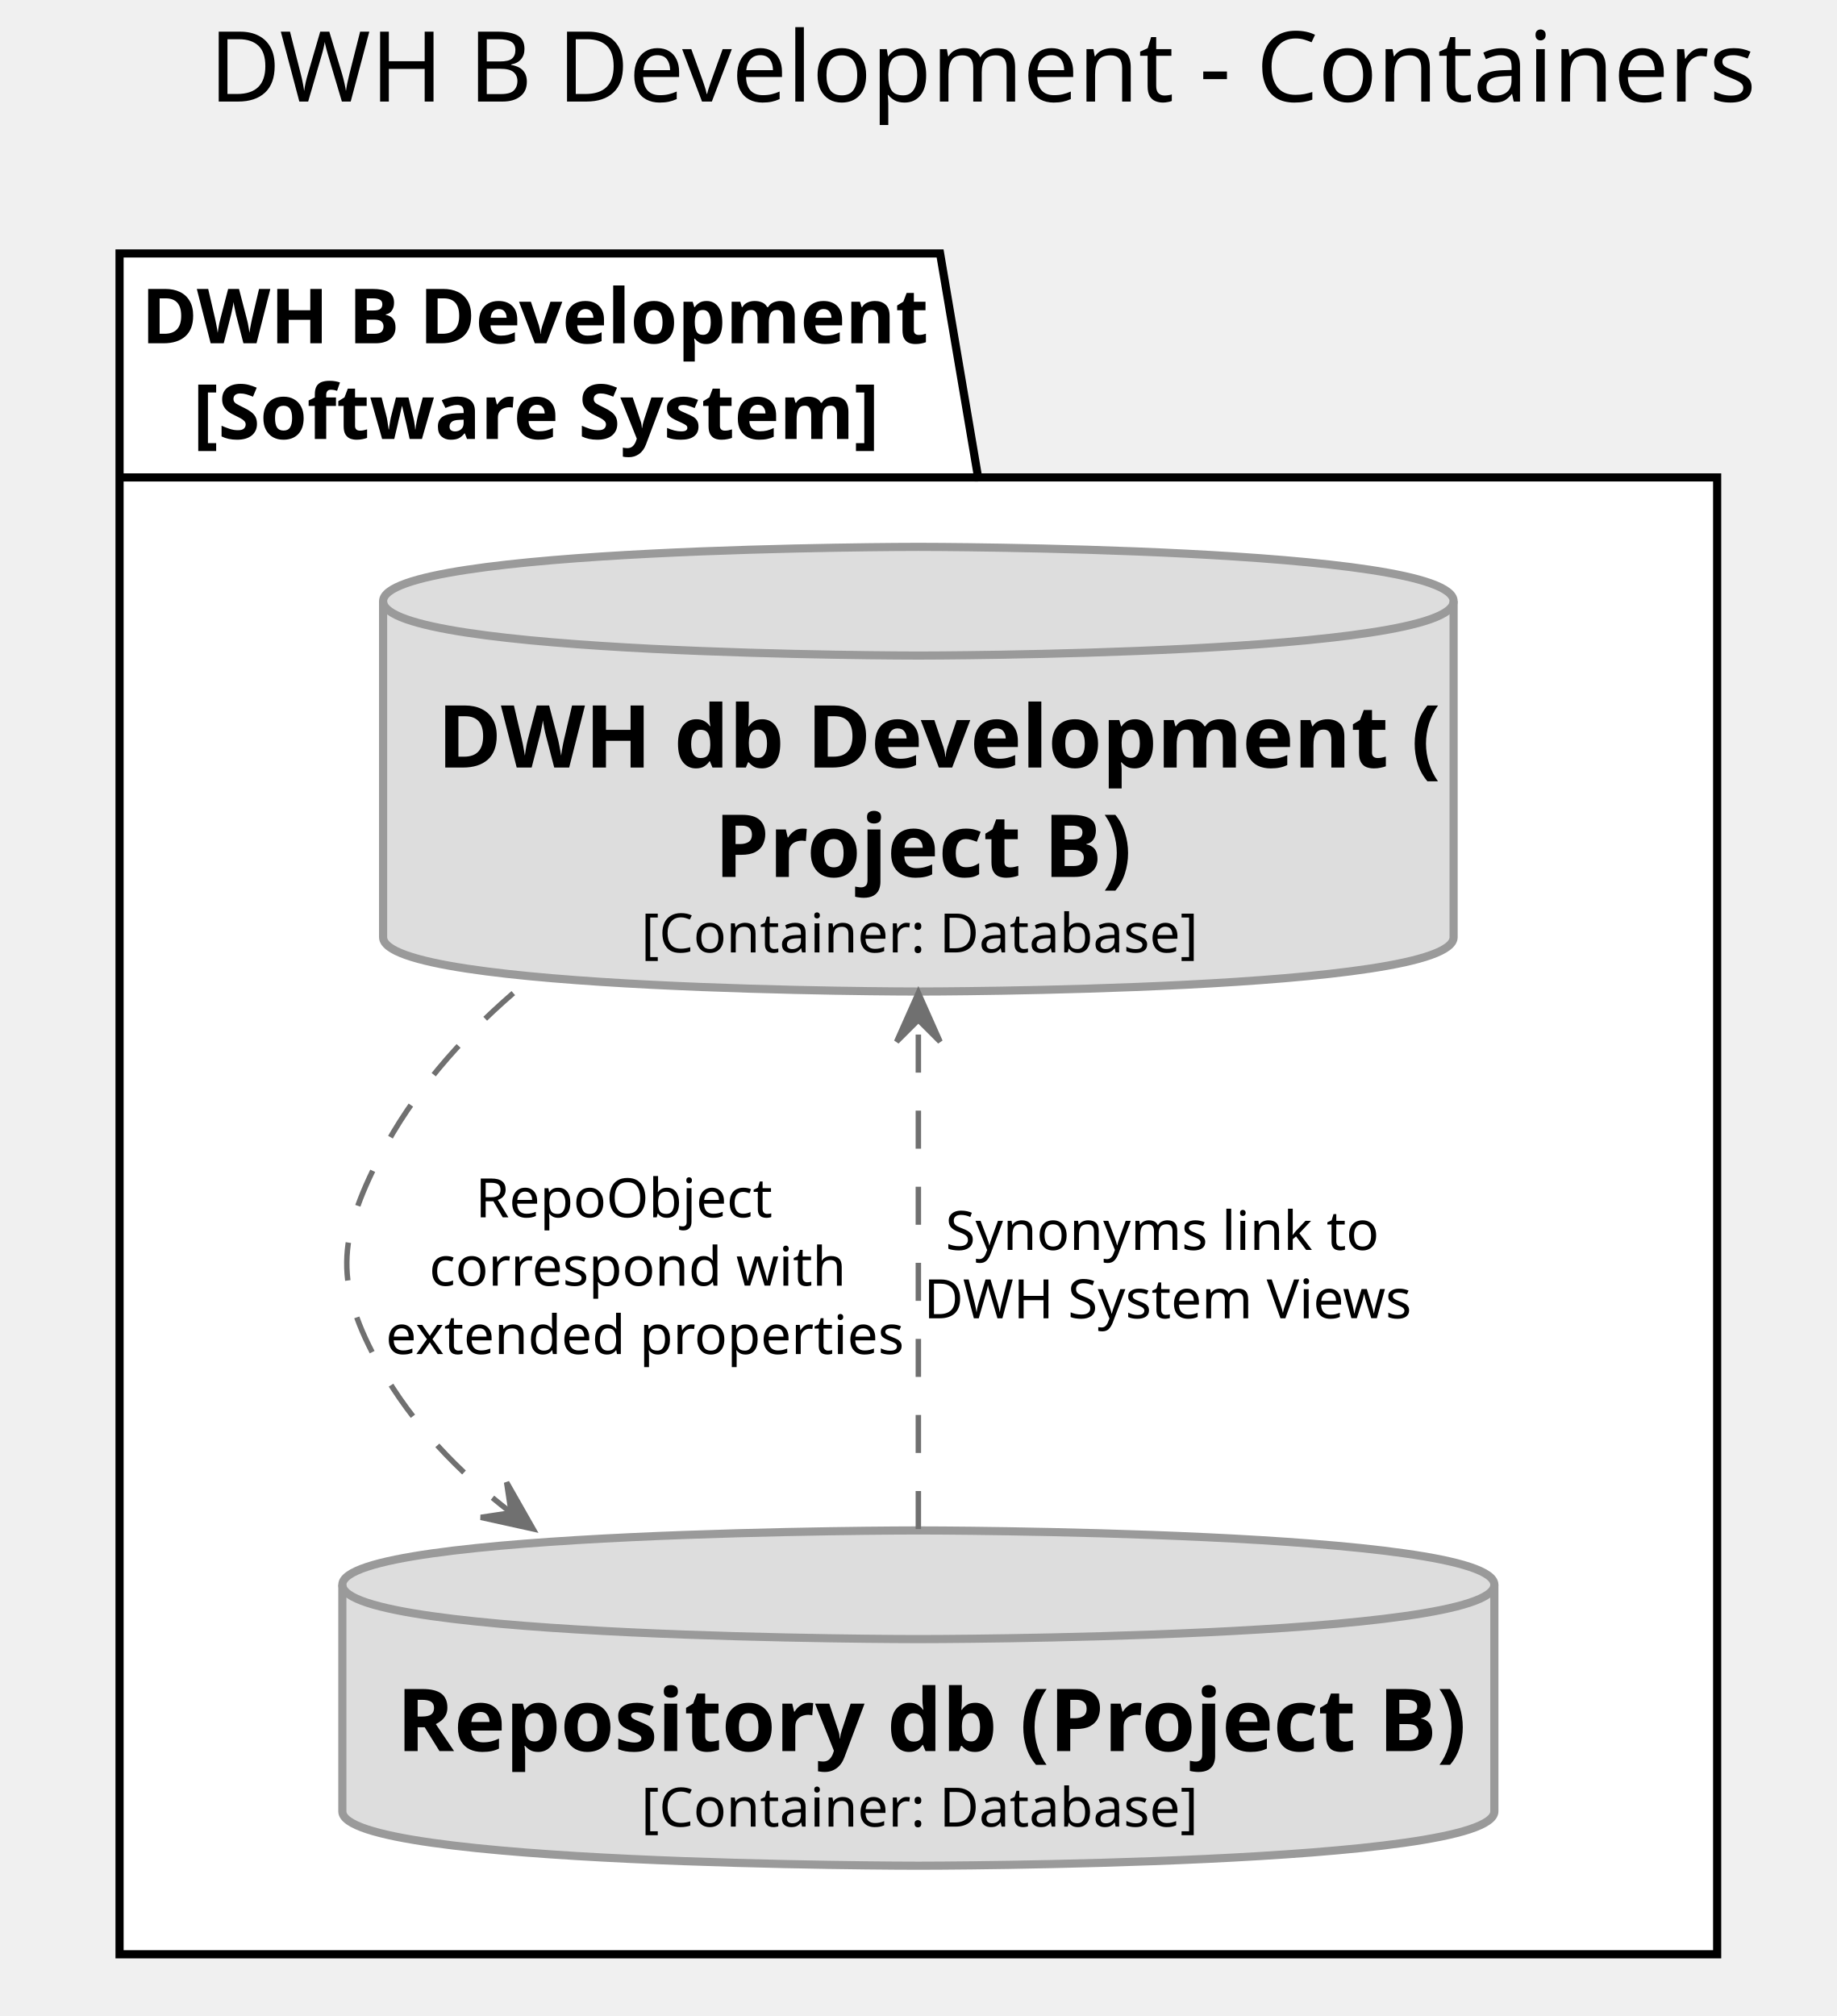
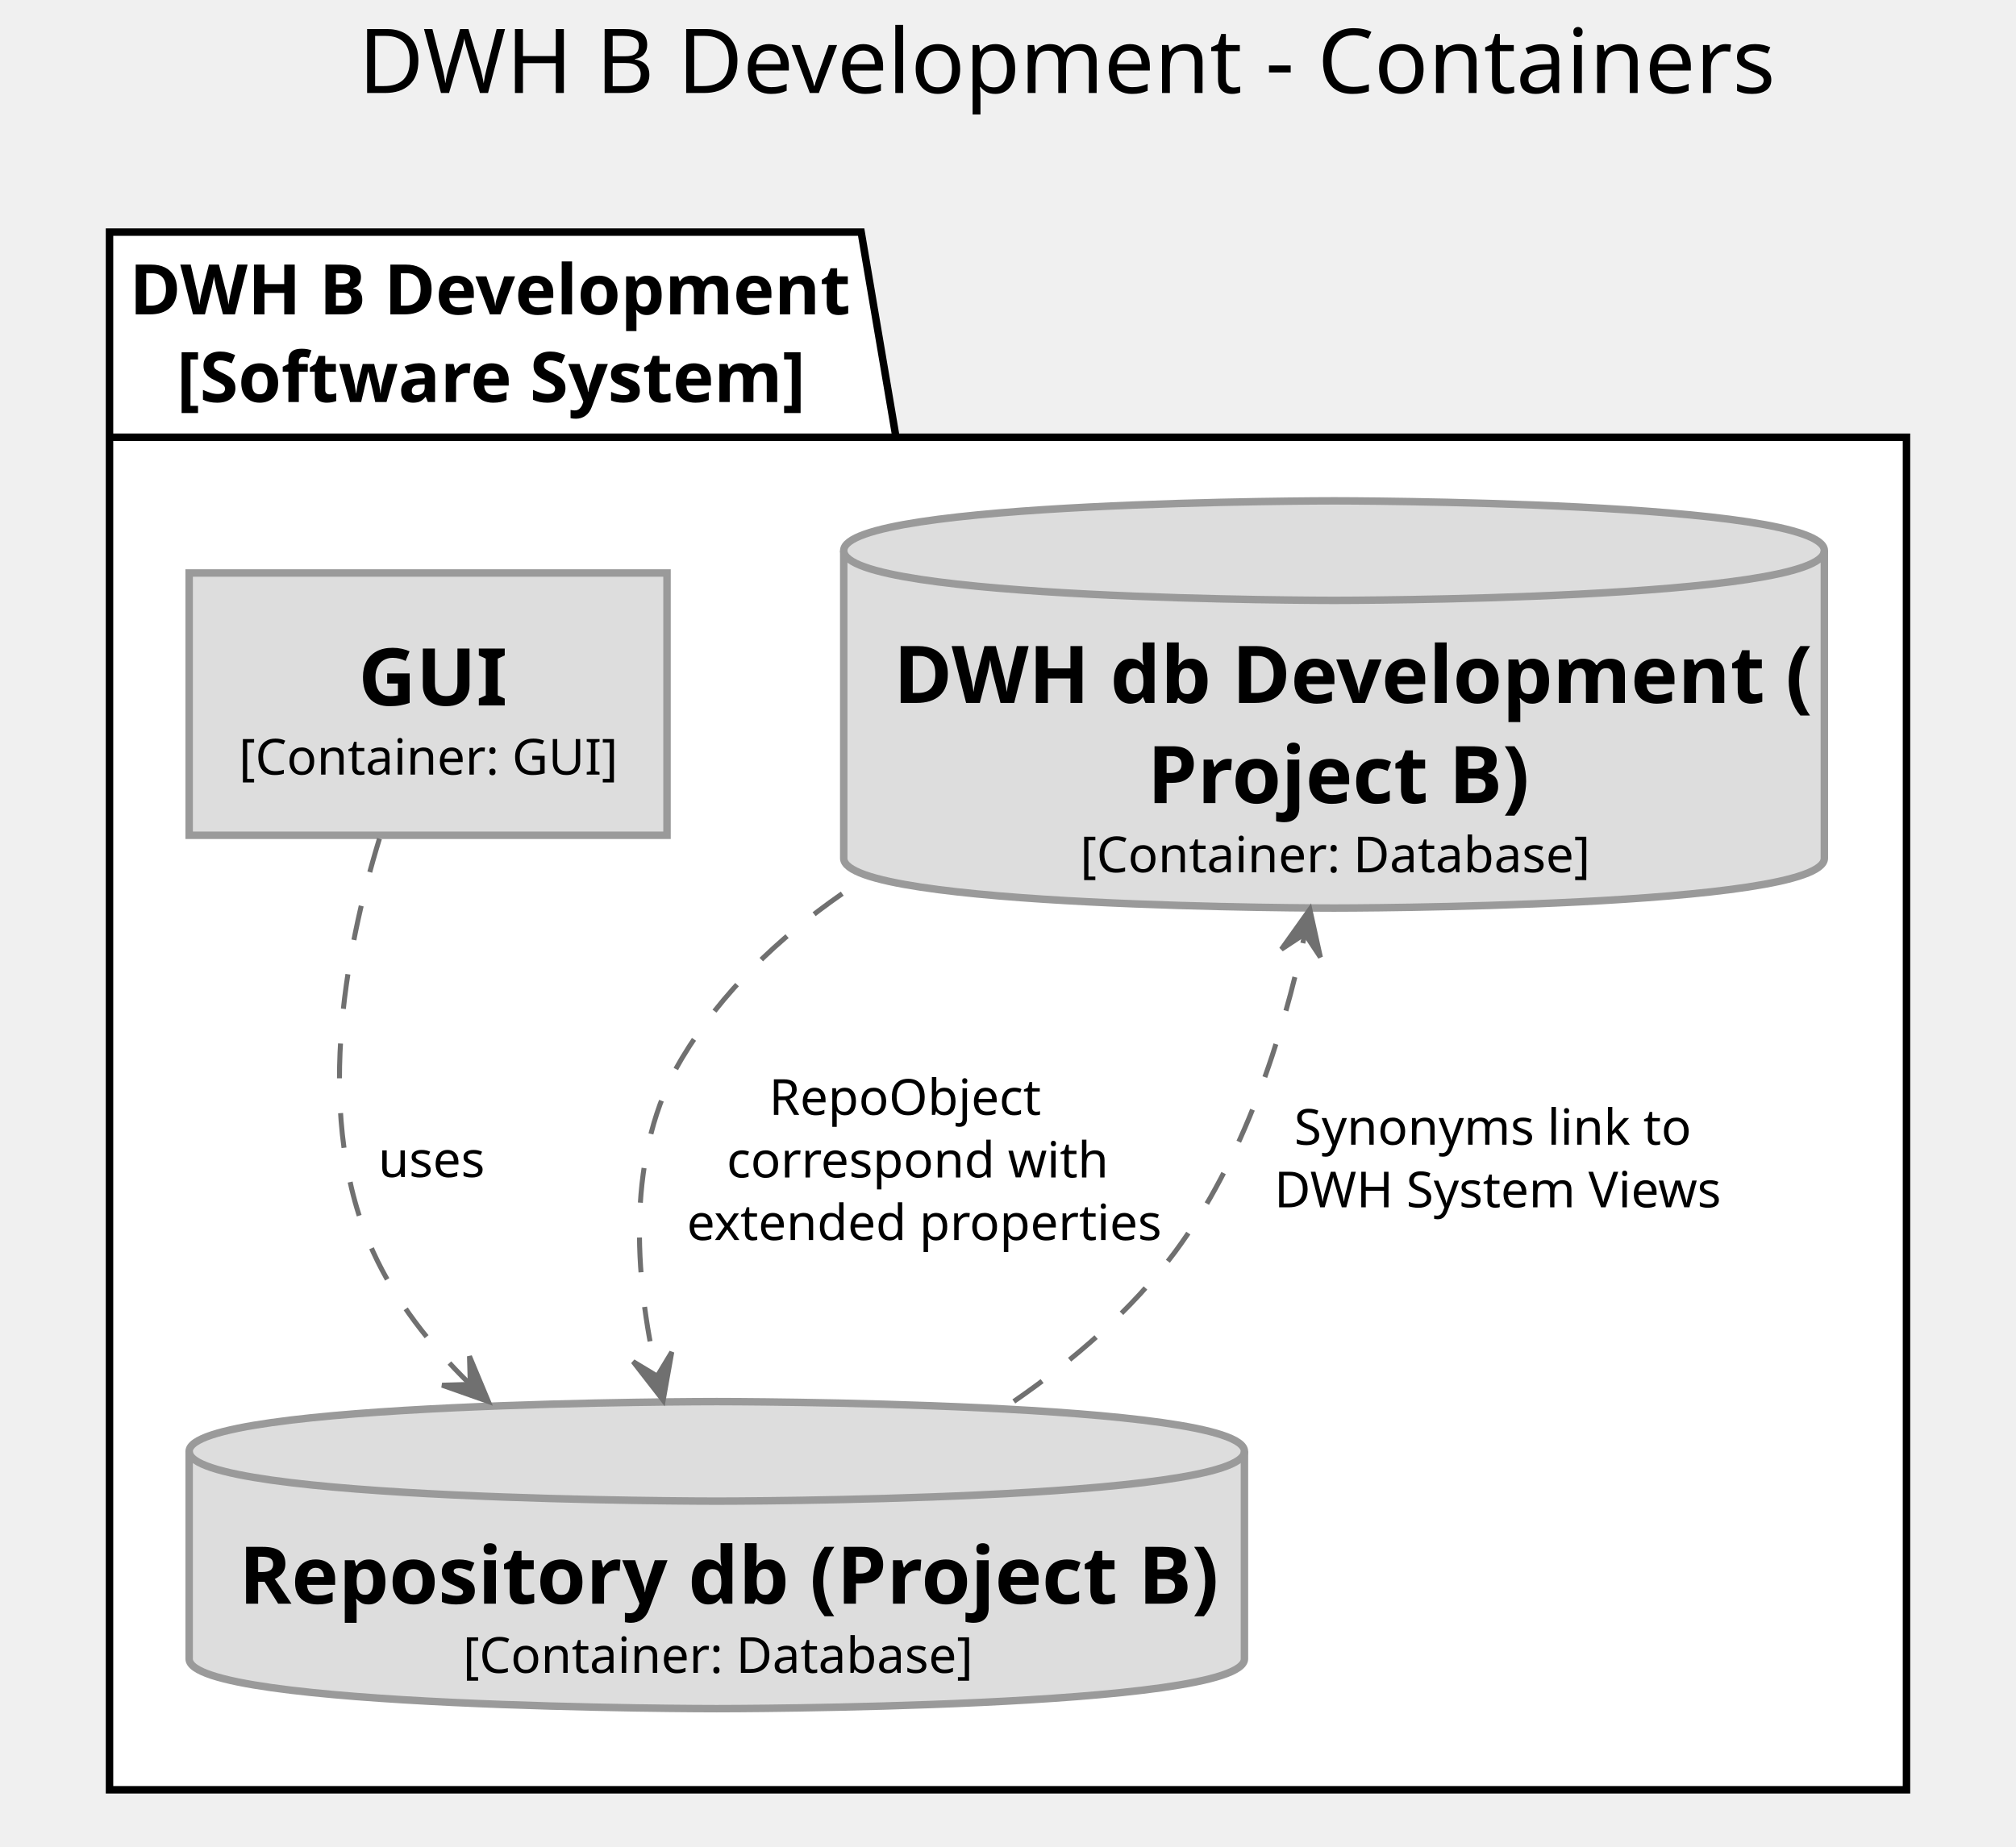
- <svg xmlns="http://www.w3.org/2000/svg" contentScriptType="application/ecmascript" contentStyleType="text/css" height="371px" preserveAspectRatio="none" style="width:338px;height:371px;" version="1.1" viewBox="0 0 338 371" width="338px" zoomAndPan="magnify">
+ <svg xmlns="http://www.w3.org/2000/svg" contentScriptType="application/ecmascript" contentStyleType="text/css" height="371px" preserveAspectRatio="none" style="width:405px;height:371px;" version="1.1" viewBox="0 0 405 371" width="405px" zoomAndPan="magnify">
  <defs />
  <g>
-     <text fill="#000000" font-family="sans-serif" font-size="18" lengthAdjust="spacingAndGlyphs" textLength="273" x="38.5" y="18.686">DWH B Development - Containers</text>
-     <polygon fill="#FFFFFF" points="22,46.641,173,46.641,180,87.859,316,87.859,316,359.641,22,359.641,22,46.641" style="stroke: #000000; stroke-width: 1.5;" />
+     <text fill="#000000" font-family="sans-serif" font-size="18" lengthAdjust="spacingAndGlyphs" textLength="273" x="72" y="18.686">DWH B Development - Containers</text>
+     <polygon fill="#FFFFFF" points="22,46.641,173,46.641,180,87.859,383,87.859,383,359.641,22,359.641,22,46.641" style="stroke: #000000; stroke-width: 1.5;" />
    <line style="stroke: #000000; stroke-width: 1.5;" x1="22" x2="180" y1="87.859" y2="87.859" />
    <text fill="#000000" font-family="sans-serif" font-size="14" font-weight="bold" lengthAdjust="spacingAndGlyphs" textLength="145" x="26" y="63.174">DWH B Development</text>
    <text fill="#000000" font-family="sans-serif" font-size="14" font-weight="bold" lengthAdjust="spacingAndGlyphs" textLength="126" x="35.5" y="80.783">[Software System]</text>
-     <path d="M70.5,110.641 C70.5,100.641 169,100.641 169,100.641 C169,100.641 267.5,100.641 267.5,110.641 L267.5,172.469 C267.5,182.469 169,182.469 169,182.469 C169,182.469 70.5,182.469 70.5,172.469 L70.5,110.641 " fill="#DDDDDD" style="stroke: #9A9A9A; stroke-width: 1.5;" />
-     <path d="M70.5,110.641 C70.5,120.641 169,120.641 169,120.641 C169,120.641 267.5,120.641 267.5,110.641 " fill="none" style="stroke: #9A9A9A; stroke-width: 1.5;" />
-     <text fill="#000000" font-family="sans-serif" font-size="16" font-weight="bold" lengthAdjust="spacingAndGlyphs" textLength="177" x="80.5" y="141.25">DWH db Development (</text>
-     <text fill="#000000" font-family="sans-serif" font-size="16" font-weight="bold" lengthAdjust="spacingAndGlyphs" textLength="75" x="131.5" y="161.375">Project B)</text>
-     <text fill="#000000" font-family="sans-serif" font-size="10" lengthAdjust="spacingAndGlyphs" textLength="102" x="118" y="175.272">[Container: Database]</text>
-     <path d="M63,291.641 C63,281.641 169,281.641 169,281.641 C169,281.641 275,281.641 275,291.641 L275,333.344 C275,343.344 169,343.344 169,343.344 C169,343.344 63,343.344 63,333.344 L63,291.641 " fill="#DDDDDD" style="stroke: #9A9A9A; stroke-width: 1.5;" />
-     <path d="M63,291.641 C63,301.641 169,301.641 169,301.641 C169,301.641 275,301.641 275,291.641 " fill="none" style="stroke: #9A9A9A; stroke-width: 1.5;" />
-     <text fill="#000000" font-family="sans-serif" font-size="16" font-weight="bold" lengthAdjust="spacingAndGlyphs" textLength="192" x="73" y="322.25">Repository db (Project B)</text>
-     <text fill="#000000" font-family="sans-serif" font-size="10" lengthAdjust="spacingAndGlyphs" textLength="102" x="118" y="336.147">[Container: Database]</text>
-     <path d="M94.46,182.761 C84.61,191.291 75.9,201.241 70,212.641 C62.03,228.031 61.49,236.541 70,251.641 C75.87,262.061 84.36,270.881 93.93,278.271 " fill="none" id="17-&gt;5" style="stroke: #707070; stroke-width: 1.0; stroke-dasharray: 7.0,7.0;" />
-     <polygon fill="#707070" points="98.1,281.361,93.231,272.799,94.076,278.393,88.483,279.237,98.1,281.361" style="stroke: #707070; stroke-width: 1.0;" />
-     <text fill="#000000" font-family="sans-serif" font-size="10" lengthAdjust="spacingAndGlyphs" textLength="57" x="87.5" y="224.022">RepoObject</text>
-     <text fill="#000000" font-family="sans-serif" font-size="10" lengthAdjust="spacingAndGlyphs" textLength="74" x="79" y="236.6">correspond with</text>
-     <text fill="#000000" font-family="sans-serif" font-size="10" lengthAdjust="spacingAndGlyphs" textLength="93" x="71" y="249.178">extended properties</text>
-     <path d="M169,281.391 C169,255.351 169,217.381 169,187.751 " fill="none" id="5-&gt;17" style="stroke: #707070; stroke-width: 1.0; stroke-dasharray: 7.0,7.0;" />
-     <polygon fill="#707070" points="169,182.691,165,191.691,169,187.691,173,191.691,169,182.691" style="stroke: #707070; stroke-width: 1.0;" />
-     <text fill="#000000" font-family="sans-serif" font-size="10" lengthAdjust="spacingAndGlyphs" textLength="79" x="174" y="230.022">Synonyms link to</text>
-     <text fill="#000000" font-family="sans-serif" font-size="10" lengthAdjust="spacingAndGlyphs" textLength="90" x="170" y="242.6">DWH System Views</text>
+     <path d="M169.5,110.641 C169.5,100.641 268,100.641 268,100.641 C268,100.641 366.5,100.641 366.5,110.641 L366.5,172.469 C366.5,182.469 268,182.469 268,182.469 C268,182.469 169.5,182.469 169.5,172.469 L169.5,110.641 " fill="#DDDDDD" style="stroke: #9A9A9A; stroke-width: 1.5;" />
+     <path d="M169.5,110.641 C169.5,120.641 268,120.641 268,120.641 C268,120.641 366.5,120.641 366.5,110.641 " fill="none" style="stroke: #9A9A9A; stroke-width: 1.5;" />
+     <text fill="#000000" font-family="sans-serif" font-size="16" font-weight="bold" lengthAdjust="spacingAndGlyphs" textLength="177" x="179.5" y="141.25">DWH db Development (</text>
+     <text fill="#000000" font-family="sans-serif" font-size="16" font-weight="bold" lengthAdjust="spacingAndGlyphs" textLength="75" x="230.5" y="161.375">Project B)</text>
+     <text fill="#000000" font-family="sans-serif" font-size="10" lengthAdjust="spacingAndGlyphs" textLength="102" x="217" y="175.272">[Container: Database]</text>
+     <rect fill="#DDDDDD" height="52.703" style="stroke: #9A9A9A; stroke-width: 1.5;" width="96" x="38" y="115.141" />
+     <text fill="#000000" font-family="sans-serif" font-size="16" font-weight="bold" lengthAdjust="spacingAndGlyphs" textLength="28" x="72" y="141.75">GUI</text>
+     <text fill="#000000" font-family="sans-serif" font-size="10" lengthAdjust="spacingAndGlyphs" textLength="76" x="48" y="155.647">[Container: GUI]</text>
+     <path d="M38,291.641 C38,281.641 144,281.641 144,281.641 C144,281.641 250,281.641 250,291.641 L250,333.344 C250,343.344 144,343.344 144,343.344 C144,343.344 38,343.344 38,333.344 L38,291.641 " fill="#DDDDDD" style="stroke: #9A9A9A; stroke-width: 1.5;" />
+     <path d="M38,291.641 C38,301.641 144,301.641 144,301.641 C144,301.641 250,301.641 250,291.641 " fill="none" style="stroke: #9A9A9A; stroke-width: 1.5;" />
+     <text fill="#000000" font-family="sans-serif" font-size="16" font-weight="bold" lengthAdjust="spacingAndGlyphs" textLength="192" x="48" y="322.25">Repository db (Project B)</text>
+     <text fill="#000000" font-family="sans-serif" font-size="10" lengthAdjust="spacingAndGlyphs" textLength="102" x="93" y="336.147">[Container: Database]</text>
+     <path d="M169.2,179.571 C156.38,188.471 144.95,199.371 137,212.641 C125.65,231.581 127.41,256.361 132.01,276.391 " fill="none" id="17-&gt;5" style="stroke: #707070; stroke-width: 1.0; stroke-dasharray: 7.0,7.0;" />
+     <polygon fill="#707070" points="133.23,281.381,134.955,271.684,132.031,276.527,127.188,273.603,133.23,281.381" style="stroke: #707070; stroke-width: 1.0;" />
+     <text fill="#000000" font-family="sans-serif" font-size="10" lengthAdjust="spacingAndGlyphs" textLength="57" x="154.5" y="224.022">RepoObject</text>
+     <text fill="#000000" font-family="sans-serif" font-size="10" lengthAdjust="spacingAndGlyphs" textLength="74" x="146" y="236.6">correspond with</text>
+     <text fill="#000000" font-family="sans-serif" font-size="10" lengthAdjust="spacingAndGlyphs" textLength="93" x="138" y="249.178">extended properties</text>
+     <path d="M203.67,281.611 C215.73,273.281 227.35,263.271 236,251.641 C249.78,233.101 257.65,208.721 262.13,187.711 " fill="none" id="5-&gt;17" style="stroke: #707070; stroke-width: 1.0; stroke-dasharray: 7.0,7.0;" />
+     <polygon fill="#707070" points="263.14,182.731,257.421,190.749,262.14,187.63,265.26,192.349,263.14,182.731" style="stroke: #707070; stroke-width: 1.0;" />
+     <text fill="#000000" font-family="sans-serif" font-size="10" lengthAdjust="spacingAndGlyphs" textLength="79" x="260" y="230.022">Synonyms link to</text>
+     <text fill="#000000" font-family="sans-serif" font-size="10" lengthAdjust="spacingAndGlyphs" textLength="90" x="256" y="242.6">DWH System Views</text>
+     <path d="M76.23,168.521 C69.22,191.401 62.93,225.161 75,251.641 C79.47,261.451 86.42,270.271 94.22,277.951 " fill="none" id="21-&gt;5" style="stroke: #707070; stroke-width: 1.0; stroke-dasharray: 7.0,7.0;" />
+     <polygon fill="#707070" points="98.11,281.621,94.316,272.532,94.476,278.187,88.821,278.347,98.11,281.621" style="stroke: #707070; stroke-width: 1.0;" />
+     <text fill="#000000" font-family="sans-serif" font-size="10" lengthAdjust="spacingAndGlyphs" textLength="20" x="76" y="236.522">uses</text>
  </g>
</svg>
